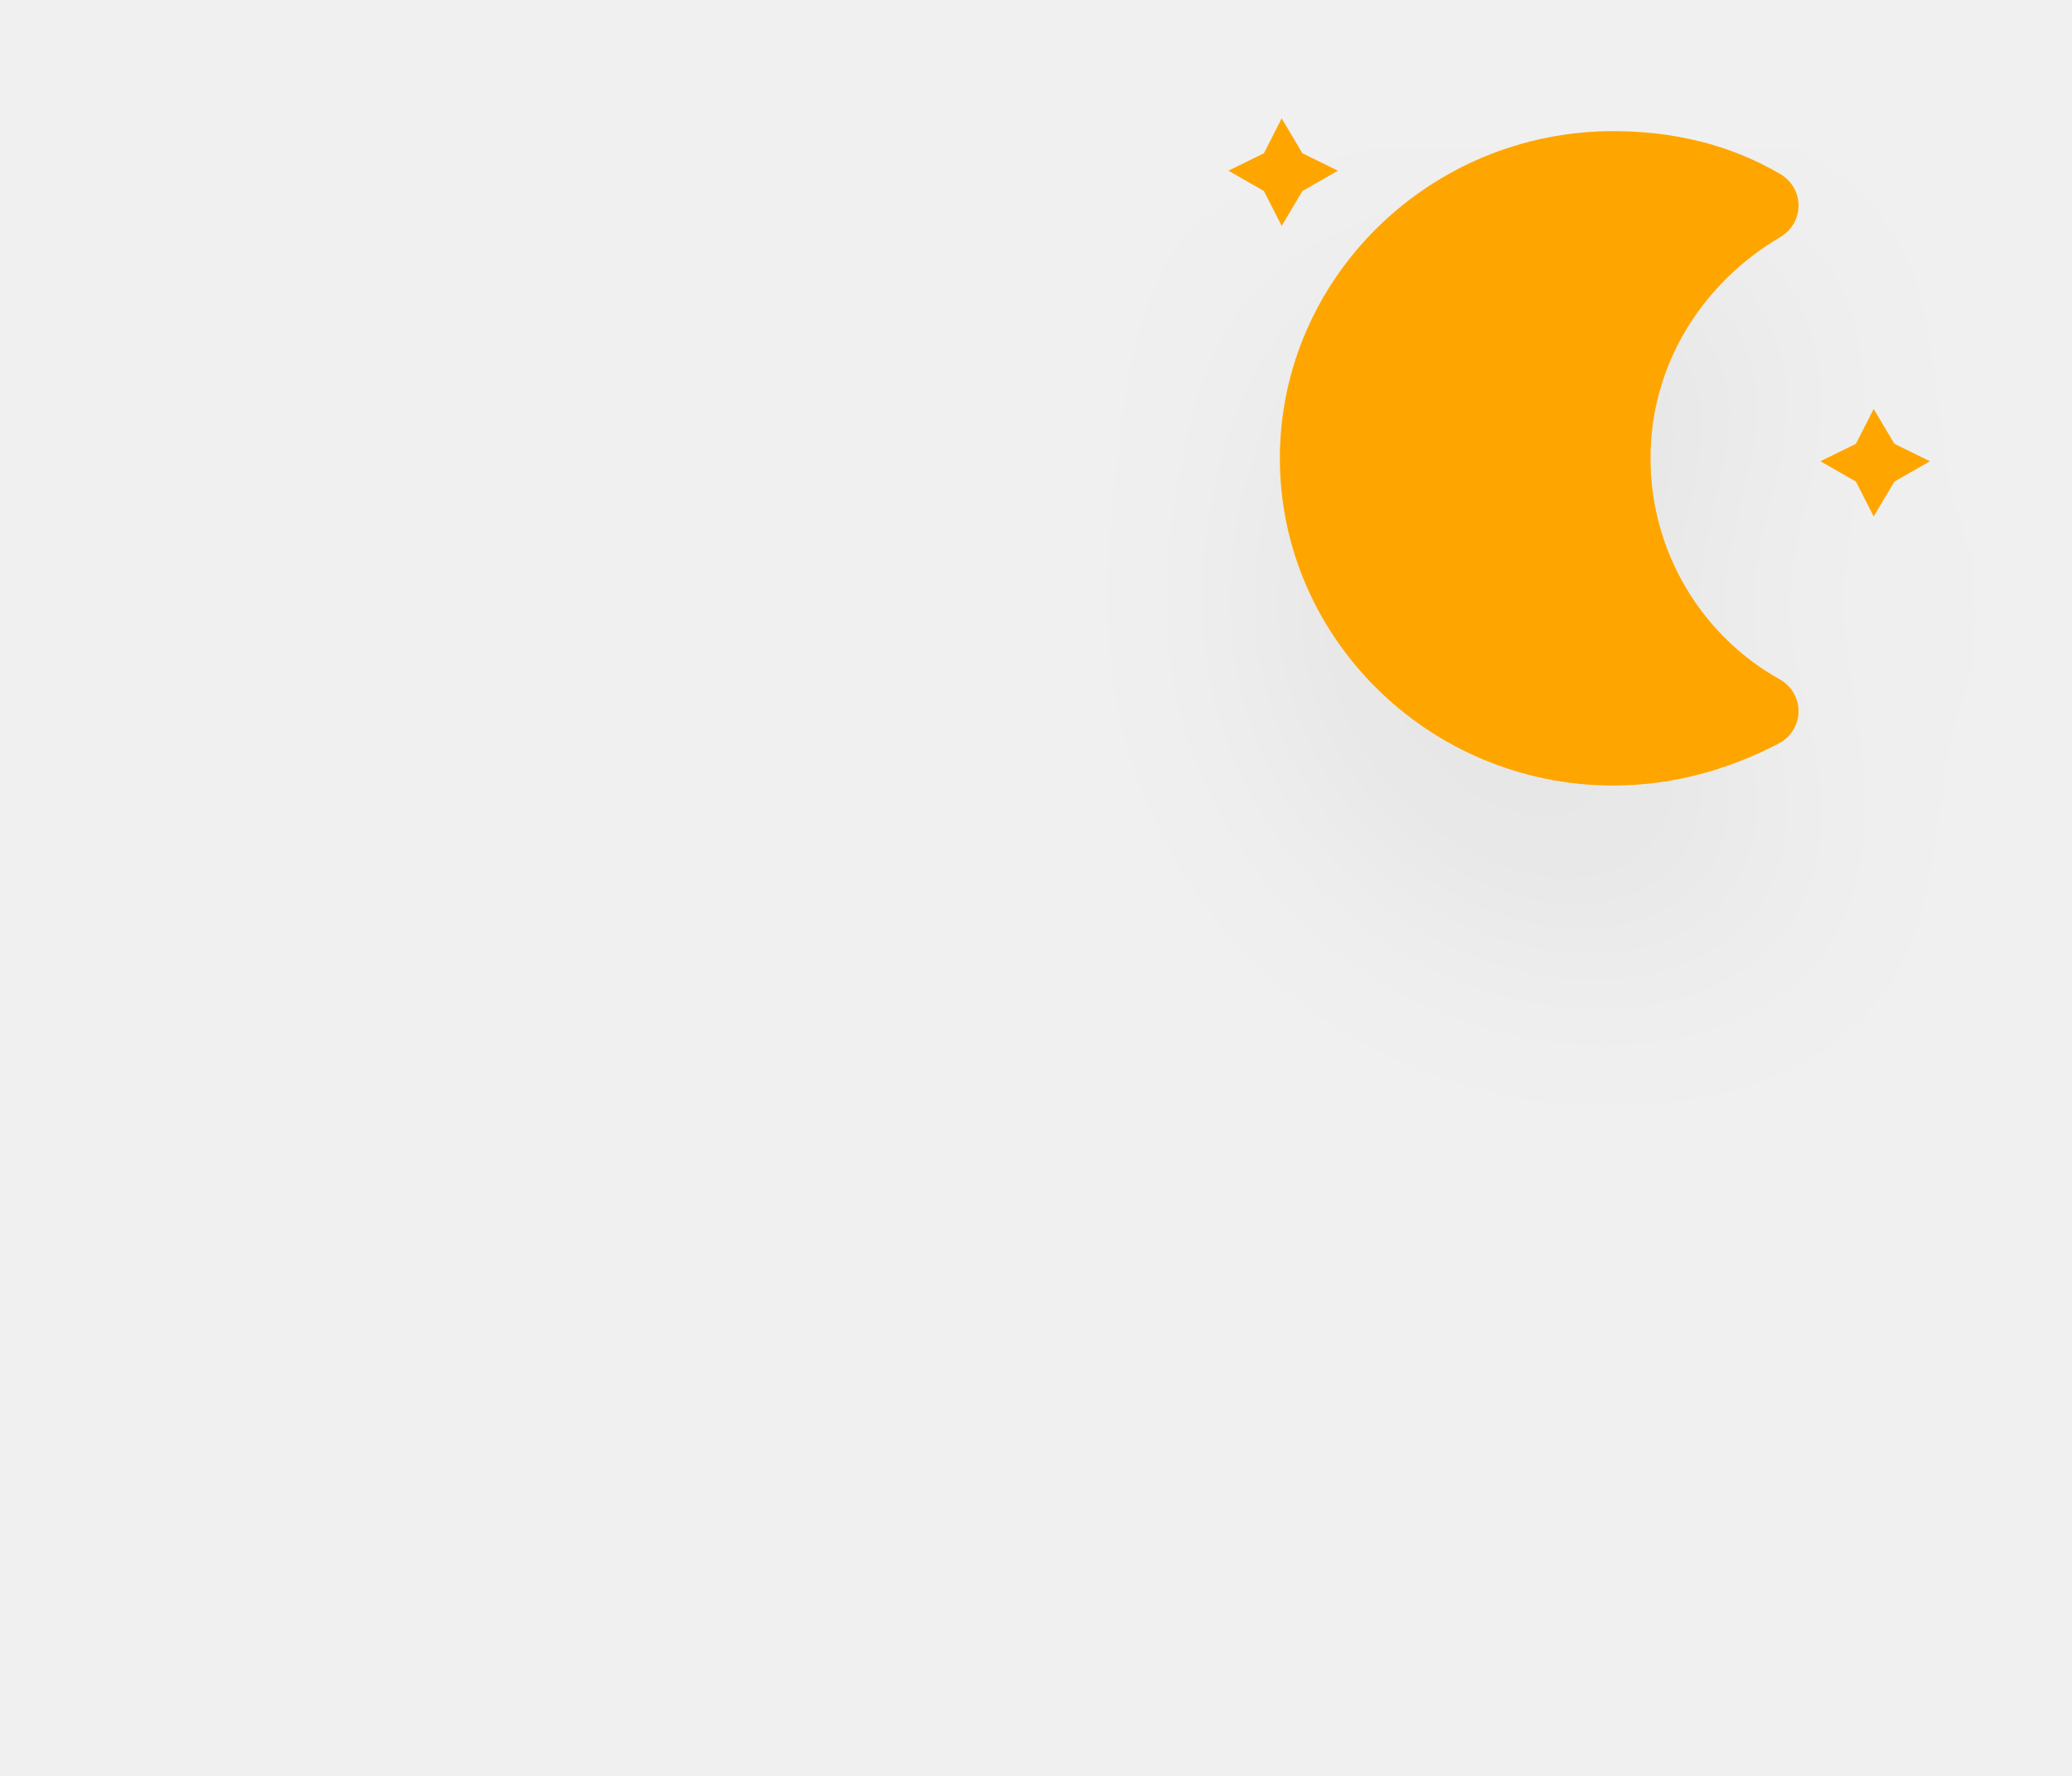
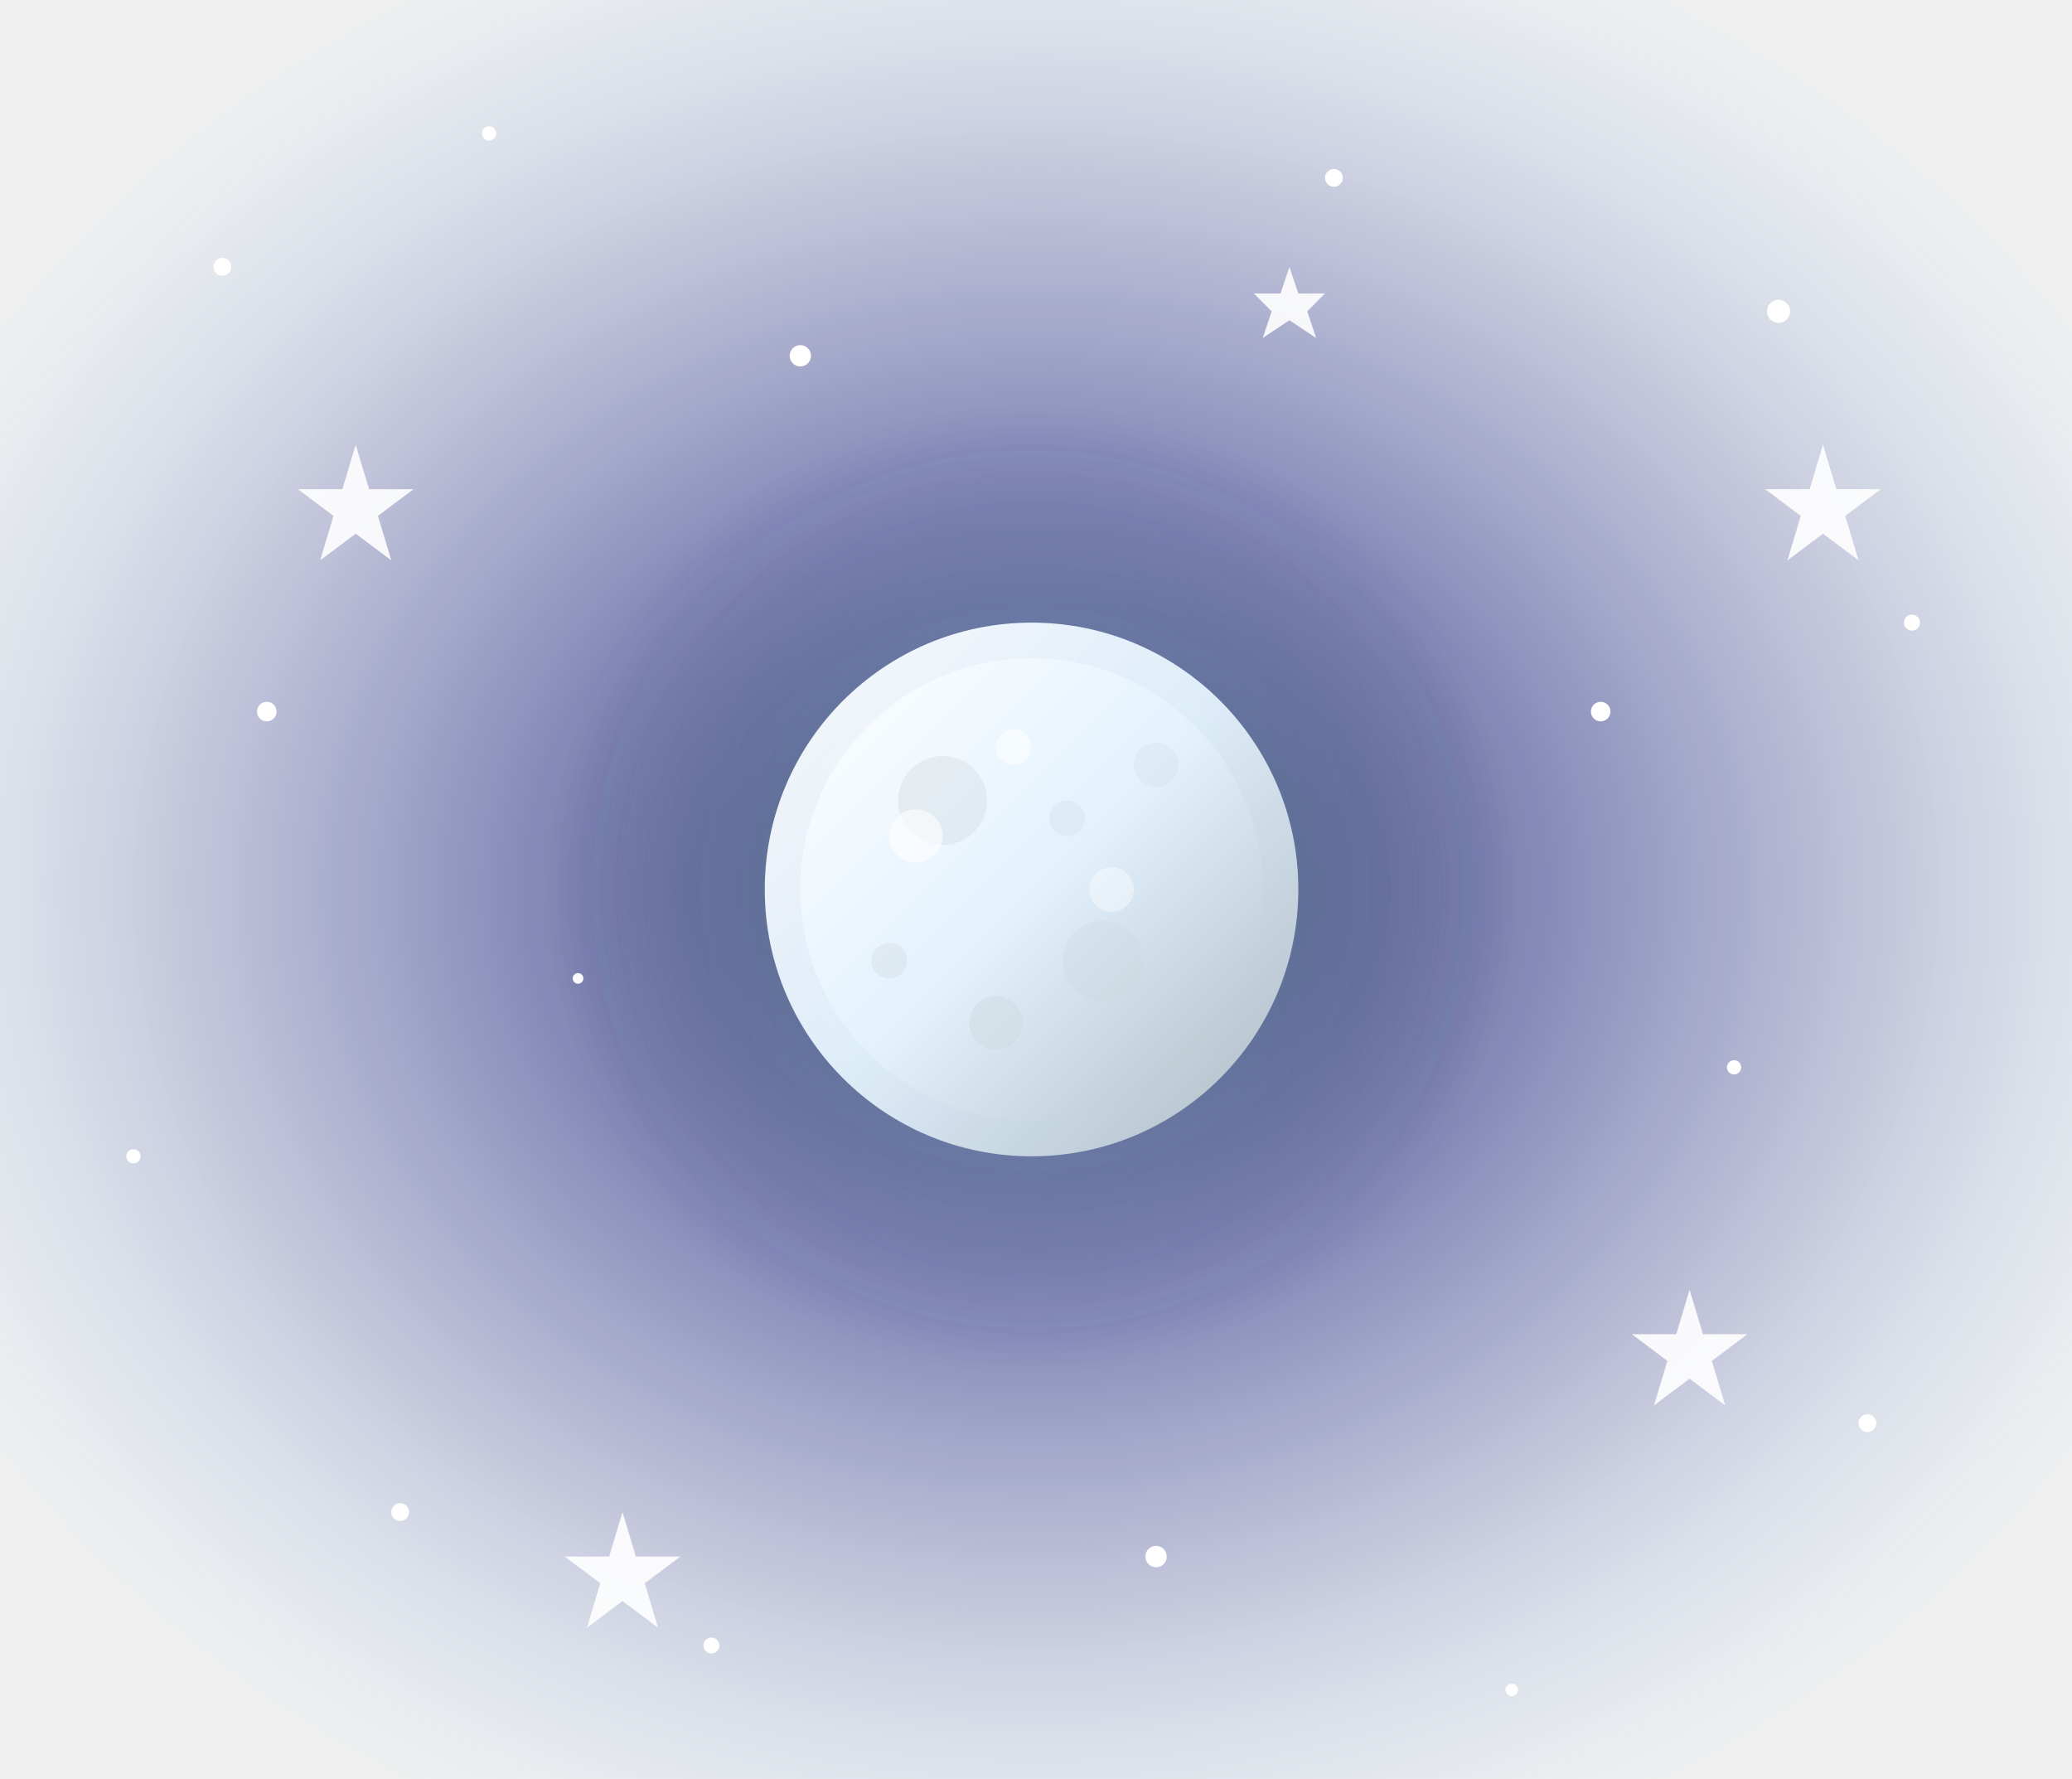
- <svg xmlns="http://www.w3.org/2000/svg" width="56" height="48" version="1.1">
+ <svg xmlns="http://www.w3.org/2000/svg" width="233" height="200" viewBox="0 0 233 200">
  <defs>
-     <filter id="blur" x="-.304" y="-.332" width="1.608" height="1.894">
-       <feGaussianBlur in="SourceAlpha" stdDeviation="3" />
-       <feOffset dx="0" dy="4" result="offsetblur" />
-       <feComponentTransfer>
-         <feFuncA slope="0.05" type="linear" />
-       </feComponentTransfer>
-       <feMerge>
-         <feMergeNode />
-         <feMergeNode in="SourceGraphic" />
-       </feMerge>
+     <radialGradient id="bgNightGlow" cx="50%" cy="50%" r="60%">
+       <stop offset="0%" stop-color="#0D1B2A" stop-opacity="0.9" />
+       <stop offset="40%" stop-color="#1A237E" stop-opacity="0.5" />
+       <stop offset="70%" stop-color="#283593" stop-opacity="0.2" />
+       <stop offset="100%" stop-color="#64B5F6" stop-opacity="0" />
+     </radialGradient>
+     <radialGradient id="moonGlow" cx="50%" cy="50%" r="50%">
+       <stop offset="0%" stop-color="#E3F2FD" stop-opacity="0.5" />
+       <stop offset="50%" stop-color="#90CAF9" stop-opacity="0.2" />
+       <stop offset="100%" stop-color="#1A237E" stop-opacity="0" />
+     </radialGradient>
+     <linearGradient id="moonCore" x1="0" y1="0" x2="1" y2="1">
+       <stop offset="0%" stop-color="#FFFFFF" />
+       <stop offset="50%" stop-color="#E3F2FD" />
+       <stop offset="100%" stop-color="#B0BEC5" />
+     </linearGradient>
+     <filter id="moonGlowFilter" x="-50%" y="-50%" width="200%" height="200%">
+       <feGaussianBlur stdDeviation="0" />
    </filter>
-     <style type="text/css">
-       
-       /*
- ** MOON
- */
-       @keyframes am-weather-moon {
-         0% {
-           -webkit-transform: rotate(0deg);
-           -moz-transform: rotate(0deg);
-           -ms-transform: rotate(0deg);
-           transform: rotate(0deg);
-         }
+   </defs>
+   <style>
+     .moonPulse {
+       animation: moonPulseNight 4s ease-in-out infinite;
+       transform-origin: 116px 100px;
+     }
+     .twinkleStar {
+       animation: twinkle 3s ease-in-out infinite;
+     }
+     .twinkleStarSlow {
+       animation: twinkle 5s ease-in-out infinite;
+     }

-         50% {
-           -webkit-transform: rotate(15deg);
-           -moz-transform: rotate(15deg);
-           -ms-transform: rotate(15deg);
-           transform: rotate(15deg);
-         }
- 
-         100% {
-           -webkit-transform: rotate(0deg);
-           -moz-transform: rotate(0deg);
-           -ms-transform: rotate(0deg);
-           transform: rotate(0deg);
-         }
-       }
- 
-       .am-weather-moon {
-         -webkit-animation-name: am-weather-moon;
-         -moz-animation-name: am-weather-moon;
-         -ms-animation-name: am-weather-moon;
-         animation-name: am-weather-moon;
-         -webkit-animation-duration: 6s;
-         -moz-animation-duration: 6s;
-         -ms-animation-duration: 6s;
-         animation-duration: 6s;
-         -webkit-animation-timing-function: linear;
-         -moz-animation-timing-function: linear;
-         -ms-animation-timing-function: linear;
-         animation-timing-function: linear;
-         -webkit-animation-iteration-count: infinite;
-         -moz-animation-iteration-count: infinite;
-         -ms-animation-iteration-count: infinite;
-         animation-iteration-count: infinite;
-         -webkit-transform-origin: 12.5px 15.15px 0;
-         /* TODO FF CENTER ISSUE */
-         -moz-transform-origin: 12.5px 15.15px 0;
-         /* TODO FF CENTER ISSUE */
-         -ms-transform-origin: 12.5px 15.15px 0;
-         /* TODO FF CENTER ISSUE */
-         transform-origin: 12.5px 15.15px 0;
-         /* TODO FF CENTER ISSUE */
-       }
- 
-       @keyframes am-weather-moon-star-1 {
-         0% {
-           opacity: 0;
-         }
- 
-         100% {
-           opacity: 1;
-         }
-       }
- 
-       .am-weather-moon-star-1 {
-         -webkit-animation-name: am-weather-moon-star-1;
-         -moz-animation-name: am-weather-moon-star-1;
-         -ms-animation-name: am-weather-moon-star-1;
-         animation-name: am-weather-moon-star-1;
-         -webkit-animation-delay: 3s;
-         -moz-animation-delay: 3s;
-         -ms-animation-delay: 3s;
-         animation-delay: 3s;
-         -webkit-animation-duration: 5s;
-         -moz-animation-duration: 5s;
-         -ms-animation-duration: 5s;
-         animation-duration: 5s;
-         -webkit-animation-timing-function: linear;
-         -moz-animation-timing-function: linear;
-         -ms-animation-timing-function: linear;
-         animation-timing-function: linear;
-         -webkit-animation-iteration-count: 1;
-         -moz-animation-iteration-count: 1;
-         -ms-animation-iteration-count: 1;
-         animation-iteration-count: 1;
-       }
- 
-       @keyframes am-weather-moon-star-2 {
-         0% {
-           opacity: 0;
-         }
- 
-         100% {
-           opacity: 1;
-         }
-       }
- 
-       .am-weather-moon-star-2 {
-         -webkit-animation-name: am-weather-moon-star-2;
-         -moz-animation-name: am-weather-moon-star-2;
-         -ms-animation-name: am-weather-moon-star-2;
-         animation-name: am-weather-moon-star-2;
-         -webkit-animation-delay: 5s;
-         -moz-animation-delay: 5s;
-         -ms-animation-delay: 5s;
-         animation-delay: 5s;
-         -webkit-animation-duration: 4s;
-         -moz-animation-duration: 4s;
-         -ms-animation-duration: 4s;
-         animation-duration: 4s;
-         -webkit-animation-timing-function: linear;
-         -moz-animation-timing-function: linear;
-         -ms-animation-timing-function: linear;
-         animation-timing-function: linear;
-         -webkit-animation-iteration-count: 1;
-         -moz-animation-iteration-count: 1;
-         -ms-animation-iteration-count: 1;
-         animation-iteration-count: 1;
-       }
-       
-     </style>
-   </defs>
-   <g id="night" transform="translate(-4,-18)" filter="url(#blur)">
-     <g transform="matrix(.8 0 0 .78534 36 20.022)" stroke-width="1.262">
-       <g class="am-weather-moon-star-1" style="-moz-animation-delay:3s;-moz-animation-duration:5s;-moz-animation-iteration-count:1;-moz-animation-name:am-weather-moon-star-1;-moz-animation-timing-function:linear;-ms-animation-delay:3s;-ms-animation-duration:5s;-ms-animation-iteration-count:1;-ms-animation-name:am-weather-moon-star-1;-ms-animation-timing-function:linear;-webkit-animation-delay:3s;-webkit-animation-duration:5s;-webkit-animation-iteration-count:1;-webkit-animation-name:am-weather-moon-star-1;-webkit-animation-timing-function:linear">
-         <polygon points="4 2.7 5.2 3.3 4 4 3.3 5.2 2.7 4 1.5 3.3 2.7 2.7 3.3 1.5" fill="#ffa500" stroke-miterlimit="10" stroke-width="1.411" />
-       </g>
-       <g class="am-weather-moon-star-2" style="-moz-animation-delay:5s;-moz-animation-duration:4s;-moz-animation-iteration-count:1;-moz-animation-name:am-weather-moon-star-2;-moz-animation-timing-function:linear;-ms-animation-delay:5s;-ms-animation-duration:4s;-ms-animation-iteration-count:1;-ms-animation-name:am-weather-moon-star-2;-ms-animation-timing-function:linear;-webkit-animation-delay:5s;-webkit-animation-duration:4s;-webkit-animation-iteration-count:1;-webkit-animation-name:am-weather-moon-star-2;-webkit-animation-timing-function:linear">
-         <polygon transform="translate(20,10)" points="4 2.7 5.2 3.3 4 4 3.3 5.2 2.7 4 1.5 3.3 2.7 2.7 3.3 1.5" fill="#ffa500" stroke-miterlimit="10" stroke-width="1.411" />
-       </g>
-       <g class="am-weather-moon" style="-moz-animation-duration:6s;-moz-animation-iteration-count:infinite;-moz-animation-name:am-weather-moon;-moz-animation-timing-function:linear;-moz-transform-origin:12.5px 15.15px 0;-ms-animation-duration:6s;-ms-animation-iteration-count:infinite;-ms-animation-name:am-weather-moon;-ms-animation-timing-function:linear;-ms-transform-origin:12.5px 15.15px 0;-webkit-animation-duration:6s;-webkit-animation-iteration-count:infinite;-webkit-animation-name:am-weather-moon;-webkit-animation-timing-function:linear;-webkit-transform-origin:12.5px 15.15px 0">
-         <path d="m14.5 13.2c0-3.7 2-6.9 5-8.7-1.5-0.9-3.2-1.3-5-1.3-5.5 0-10 4.5-10 10s4.5 10 10 10c1.8 0 3.5-0.5 5-1.3-3-1.7-5-5-5-8.7z" fill="#ffa500" stroke="#ffa500" stroke-linejoin="round" stroke-width="2.523" />
-       </g>
-     </g>
+     @keyframes moonPulseNight {
+       0%,100% { transform: scale(1); }
+       50% { transform: scale(1.03); }
+     }
+     @keyframes twinkle {
+       0%,100% { opacity: 0.2; transform: scale(0.8); }
+       50% { opacity: 1; transform: scale(1.2); }
+     }
+   </style>
+   <rect width="233" height="200" fill="url(#bgNightGlow)" />
+   <g fill="#FFFFFF">
+     <circle cx="25" cy="30" r="1" class="twinkleStar" style="animation-delay: 0s" />
+     <circle cx="55" cy="15" r="0.8" class="twinkleStarSlow" style="animation-delay: 0.5s" />
+     <circle cx="90" cy="40" r="1.2" class="twinkleStar" style="animation-delay: 1.2s" />
+     <circle cx="150" cy="20" r="1" class="twinkleStar" style="animation-delay: 2s" />
+     <circle cx="200" cy="35" r="1.3" class="twinkleStarSlow" style="animation-delay: 0.8s" />
+     <circle cx="215" cy="70" r="0.9" class="twinkleStar" style="animation-delay: 1.5s" />
+     <circle cx="30" cy="80" r="1.1" class="twinkleStar" style="animation-delay: 2.5s" />
+     <circle cx="15" cy="130" r="0.8" class="twinkleStarSlow" style="animation-delay: 0.3s" />
+     <circle cx="45" cy="170" r="1" class="twinkleStar" style="animation-delay: 1.8s" />
+     <circle cx="80" cy="185" r="0.9" class="twinkleStar" style="animation-delay: 2.2s" />
+     <circle cx="130" cy="175" r="1.2" class="twinkleStarSlow" style="animation-delay: 0.6s" />
+     <circle cx="170" cy="190" r="0.7" class="twinkleStar" style="animation-delay: 1.1s" />
+     <circle cx="210" cy="160" r="1" class="twinkleStar" style="animation-delay: 2.8s" />
+     <circle cx="195" cy="120" r="0.8" class="twinkleStarSlow" style="animation-delay: 1.4s" />
+     <circle cx="65" cy="110" r="0.6" class="twinkleStar" style="animation-delay: 3s" />
+     <circle cx="180" cy="80" r="1.1" class="twinkleStar" style="animation-delay: 0.9s" />
+   </g>
+   <circle cx="116" cy="100" r="55" fill="url(#moonGlow)" filter="url(#moonGlowFilter)" />
+   <g class="moonPulse">
+     <circle cx="116" cy="100" r="30" fill="url(#moonCore)" filter="url(#moonGlowFilter)" opacity="0.95" />
+     <circle cx="116" cy="100" r="26" fill="url(#moonCore)" />
+     <circle cx="106" cy="90" r="5" fill="#CFD8DC" opacity="0.35" />
+     <circle cx="124" cy="108" r="4.5" fill="#CFD8DC" opacity="0.3" />
+     <circle cx="112" cy="115" r="3" fill="#CFD8DC" opacity="0.4" />
+     <circle cx="130" cy="86" r="2.5" fill="#CFD8DC" opacity="0.25" />
+     <circle cx="100" cy="108" r="2" fill="#CFD8DC" opacity="0.35" />
+     <circle cx="120" cy="92" r="2" fill="#CFD8DC" opacity="0.3" />
+     <circle cx="103" cy="94" r="3" fill="#FFFFFF" opacity="0.6" />
+     <circle cx="125" cy="100" r="2.5" fill="#FFFFFF" opacity="0.4" />
+     <circle cx="114" cy="84" r="2" fill="#FFFFFF" opacity="0.5" />
+   </g>
+   <g fill="#FFFFFF" opacity="0.9">
+     <path d="M40,50 L41.5,55 L46.5,55 L42.5,58 L44,63 L40,60 L36,63 L37.5,58 L33.5,55 L38.5,55 Z" class="twinkleStar" style="animation-delay: 0.4s" />
+     <path d="M190,145 L191.5,150 L196.5,150 L192.5,153 L194,158 L190,155 L186,158 L187.5,153 L183.5,150 L188.5,150 Z" class="twinkleStarSlow" style="animation-delay: 1.6s" />
+     <path d="M70,170 L71.5,175 L76.5,175 L72.5,178 L74,183 L70,180 L66,183 L67.5,178 L63.5,175 L68.5,175 Z" class="twinkleStar" style="animation-delay: 2.3s" />
+     <path d="M205,50 L206.5,55 L211.5,55 L207.5,58 L209,63 L205,60 L201,63 L202.5,58 L198.5,55 L203.5,55 Z" class="twinkleStar" style="animation-delay: 1s" />
+     <path d="M145,30 L146,33 L149,33 L147,35 L148,38 L145,36 L142,38 L143,35 L141,33 L144,33 Z" class="twinkleStarSlow" style="animation-delay: 2.7s" />
  </g>
</svg>
